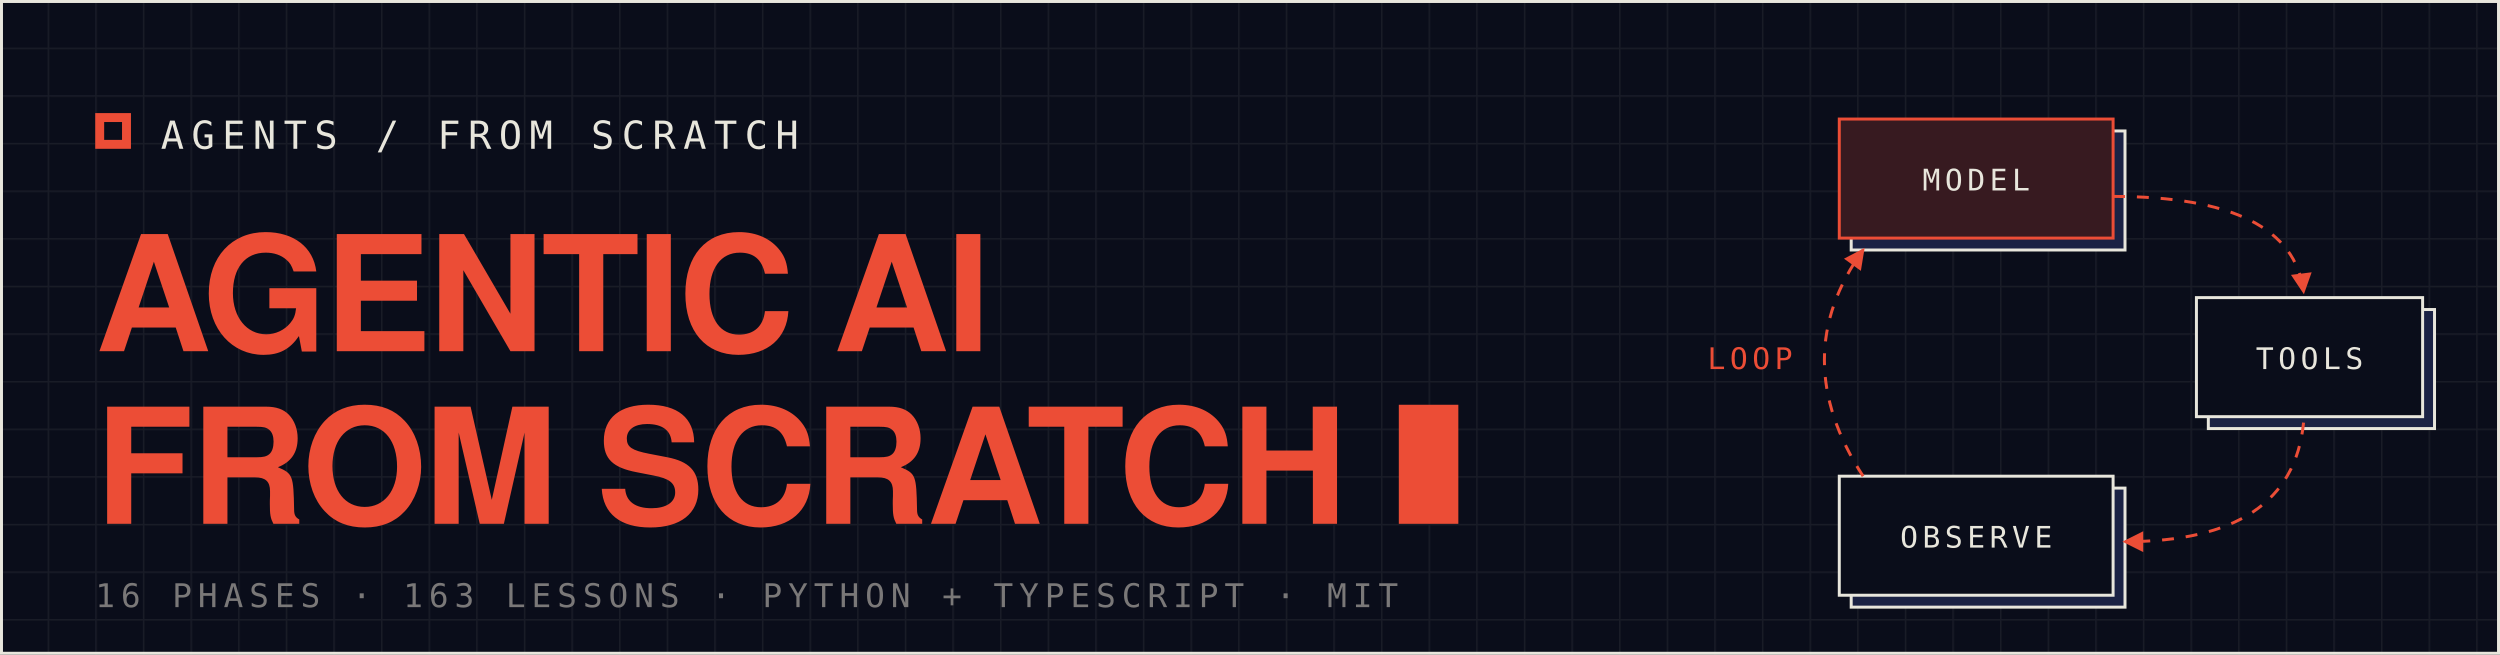
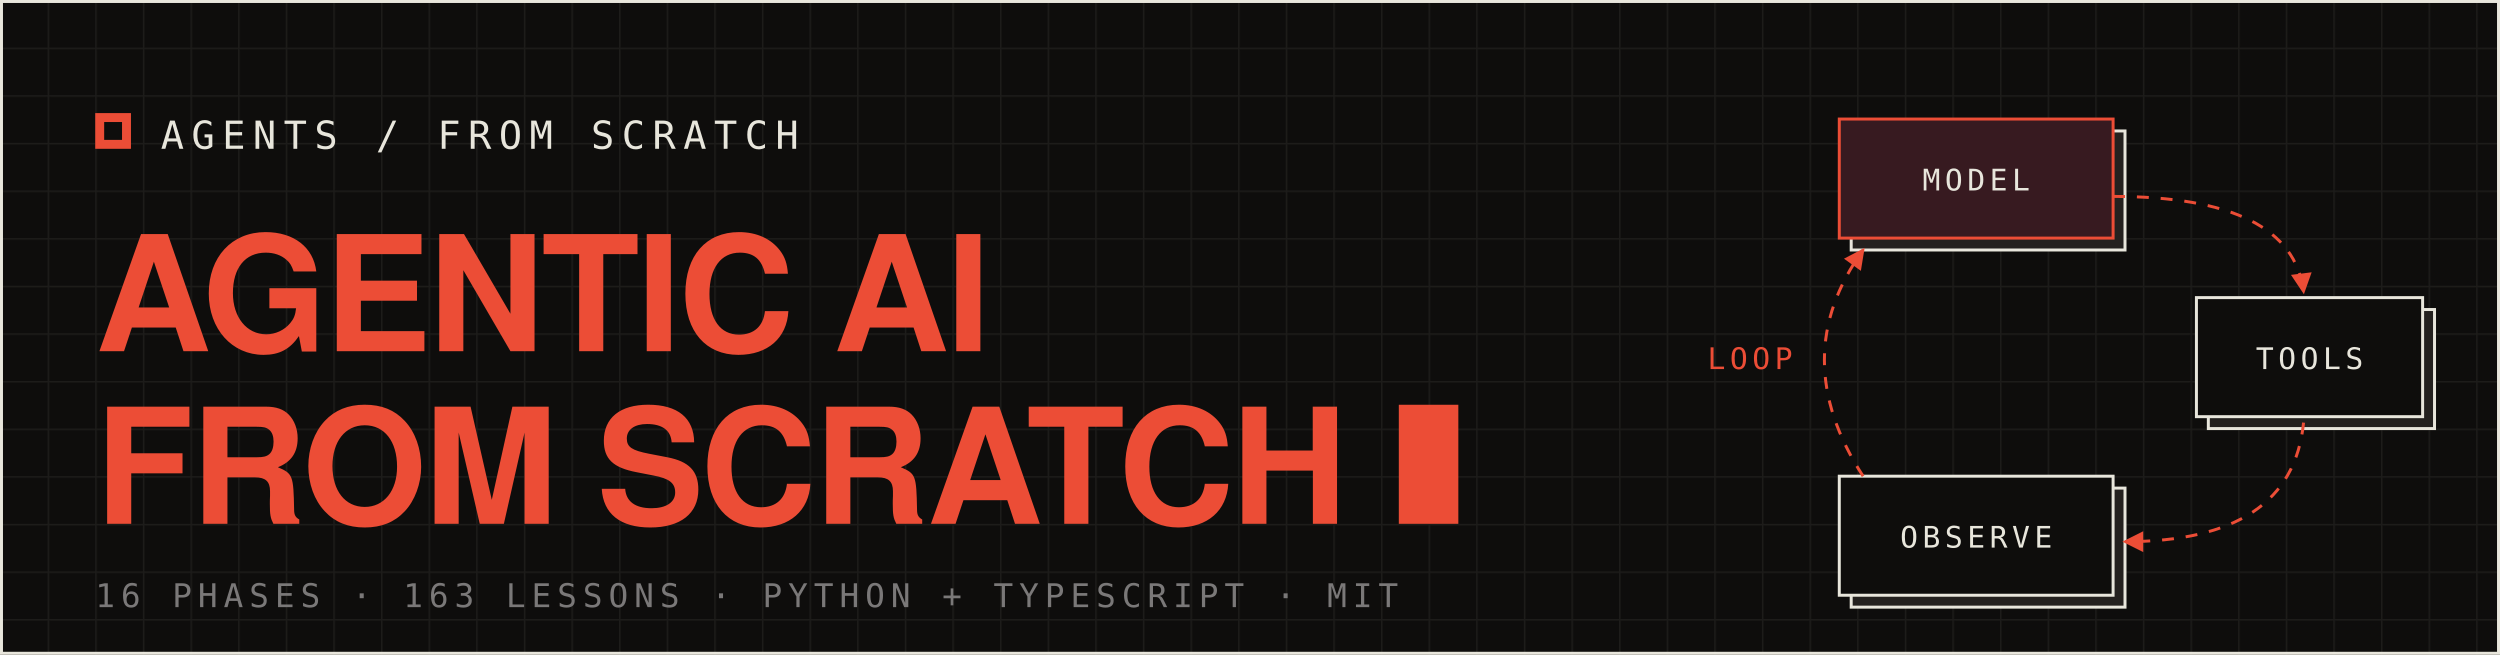
<svg xmlns="http://www.w3.org/2000/svg" width="840" height="220" viewBox="0 0 840 220">
  <defs>
    <pattern id="g" width="16" height="16" patternUnits="userSpaceOnUse">
      <path d="M16 0H0V16" fill="none" stroke="rgba(232,230,220,0.07)" stroke-width="1" />
    </pattern>
    <marker id="a" viewBox="0 0 8 8" refX="7" refY="4" markerWidth="7" markerHeight="7" orient="auto">
      <path d="M0 0L8 4L0 8z" fill="#EC4D36" />
    </marker>
  </defs>
-   <rect width="840" height="220" fill="#0a0d1a" />
+   <rect width="840" height="220" fill="#0e0d0c" />
  <rect width="840" height="220" fill="url(#g)" />
  <rect x="0.5" y="0.5" width="839" height="219" fill="none" stroke="#e8e6dc" />
  <rect x="32" y="38" width="12" height="12" fill="#EC4D36" />
-   <rect x="35" y="41" width="6" height="6" fill="#0a0d1a" />
+   <rect x="35" y="41" width="6" height="6" fill="#0e0d0c" />
  <text x="54" y="50" font-family="'JetBrains Mono', ui-monospace, Menlo, monospace" font-size="13" letter-spacing="2.5" fill="#e8e6dc">AGENTS / FROM SCRATCH</text>
  <text x="32" y="118" font-family="'Space Grotesk', 'Helvetica Neue', Helvetica, Arial, sans-serif" font-size="54" font-weight="700" letter-spacing="-1" fill="#EC4D36">AGENTIC AI</text>
  <text x="32" y="176" font-family="'Space Grotesk', 'Helvetica Neue', Helvetica, Arial, sans-serif" font-size="54" font-weight="700" letter-spacing="-1" fill="#EC4D36">FROM SCRATCH</text>
  <rect x="470" y="136" width="20" height="40" fill="#EC4D36">
    <animate attributeName="opacity" values="1;1;0;0" keyTimes="0;0.5;0.5;1" dur="1.1s" repeatCount="indefinite" />
  </rect>
  <g font-family="'JetBrains Mono', ui-monospace, Menlo, monospace" font-size="10" letter-spacing="1.5" text-anchor="middle">
-     <rect x="622" y="44" width="92" height="40" fill="#1b2244" stroke="#e8e6dc" />
+     <rect x="622" y="44" width="92" height="40" fill="#24211f" stroke="#e8e6dc" />
    <rect x="618" y="40" width="92" height="40" fill="#371A20" stroke="#EC4D36" />
    <text x="664" y="64" fill="#e8e6dc">MODEL</text>
-     <rect x="742" y="104" width="76" height="40" fill="#1b2244" stroke="#e8e6dc" />
-     <rect x="738" y="100" width="76" height="40" fill="#0a0d1a" stroke="#e8e6dc" />
+     <rect x="742" y="104" width="76" height="40" fill="#24211f" stroke="#e8e6dc" />
+     <rect x="738" y="100" width="76" height="40" fill="#0e0d0c" stroke="#e8e6dc" />
    <text x="776" y="124" fill="#e8e6dc">TOOLS</text>
-     <rect x="622" y="164" width="92" height="40" fill="#1b2244" stroke="#e8e6dc" />
-     <rect x="618" y="160" width="92" height="40" fill="#0a0d1a" stroke="#e8e6dc" />
+     <rect x="622" y="164" width="92" height="40" fill="#24211f" stroke="#e8e6dc" />
+     <rect x="618" y="160" width="92" height="40" fill="#0e0d0c" stroke="#e8e6dc" />
    <text x="664" y="184" fill="#e8e6dc">OBSERVE</text>
    <path d="M710 66 Q770 66 774 98" fill="none" stroke="#EC4D36" stroke-dasharray="4 4" marker-end="url(#a)" />
    <path d="M774 142 Q770 182 714 182" fill="none" stroke="#EC4D36" stroke-dasharray="4 4" marker-end="url(#a)" />
    <path d="M626 160 Q600 120 626 84" fill="none" stroke="#EC4D36" stroke-dasharray="4 4" marker-end="url(#a)" />
    <text x="588" y="124" fill="#EC4D36">LOOP</text>
  </g>
  <text x="32" y="204" font-family="'JetBrains Mono', ui-monospace, Menlo, monospace" font-size="11" letter-spacing="2" fill="#7a7878">16 PHASES · 163 LESSONS · PYTHON + TYPESCRIPT · MIT</text>
</svg>
